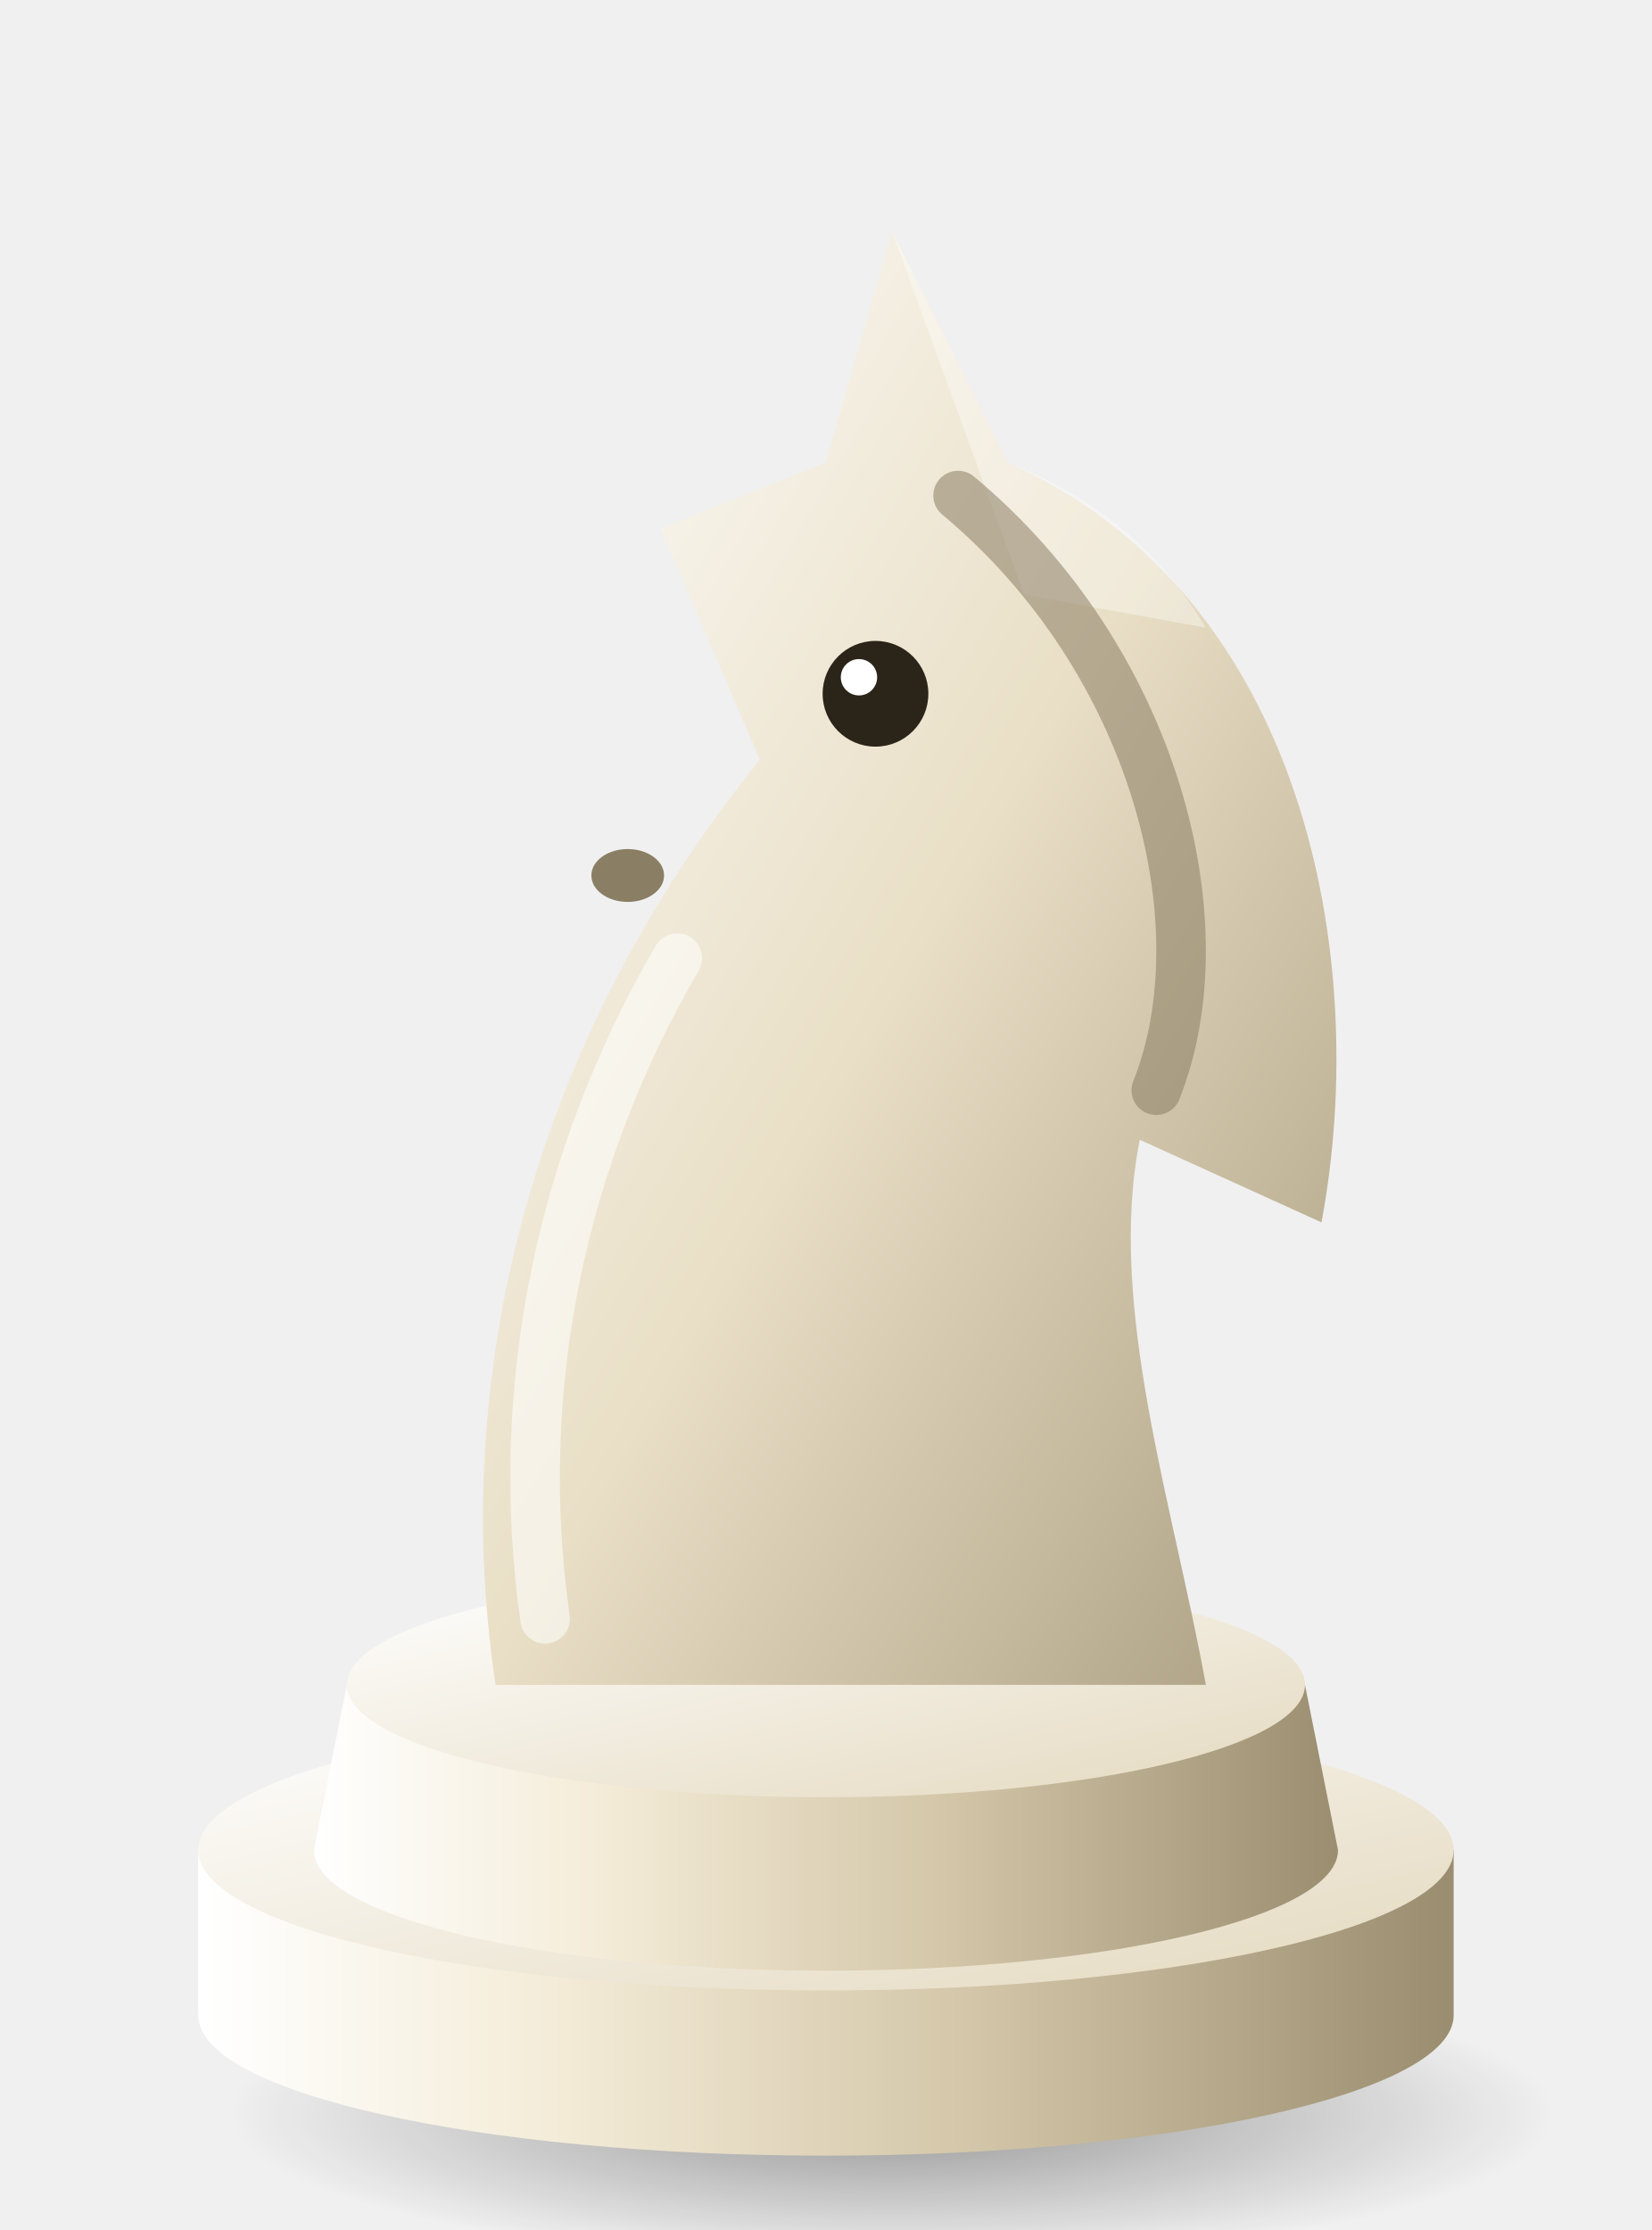
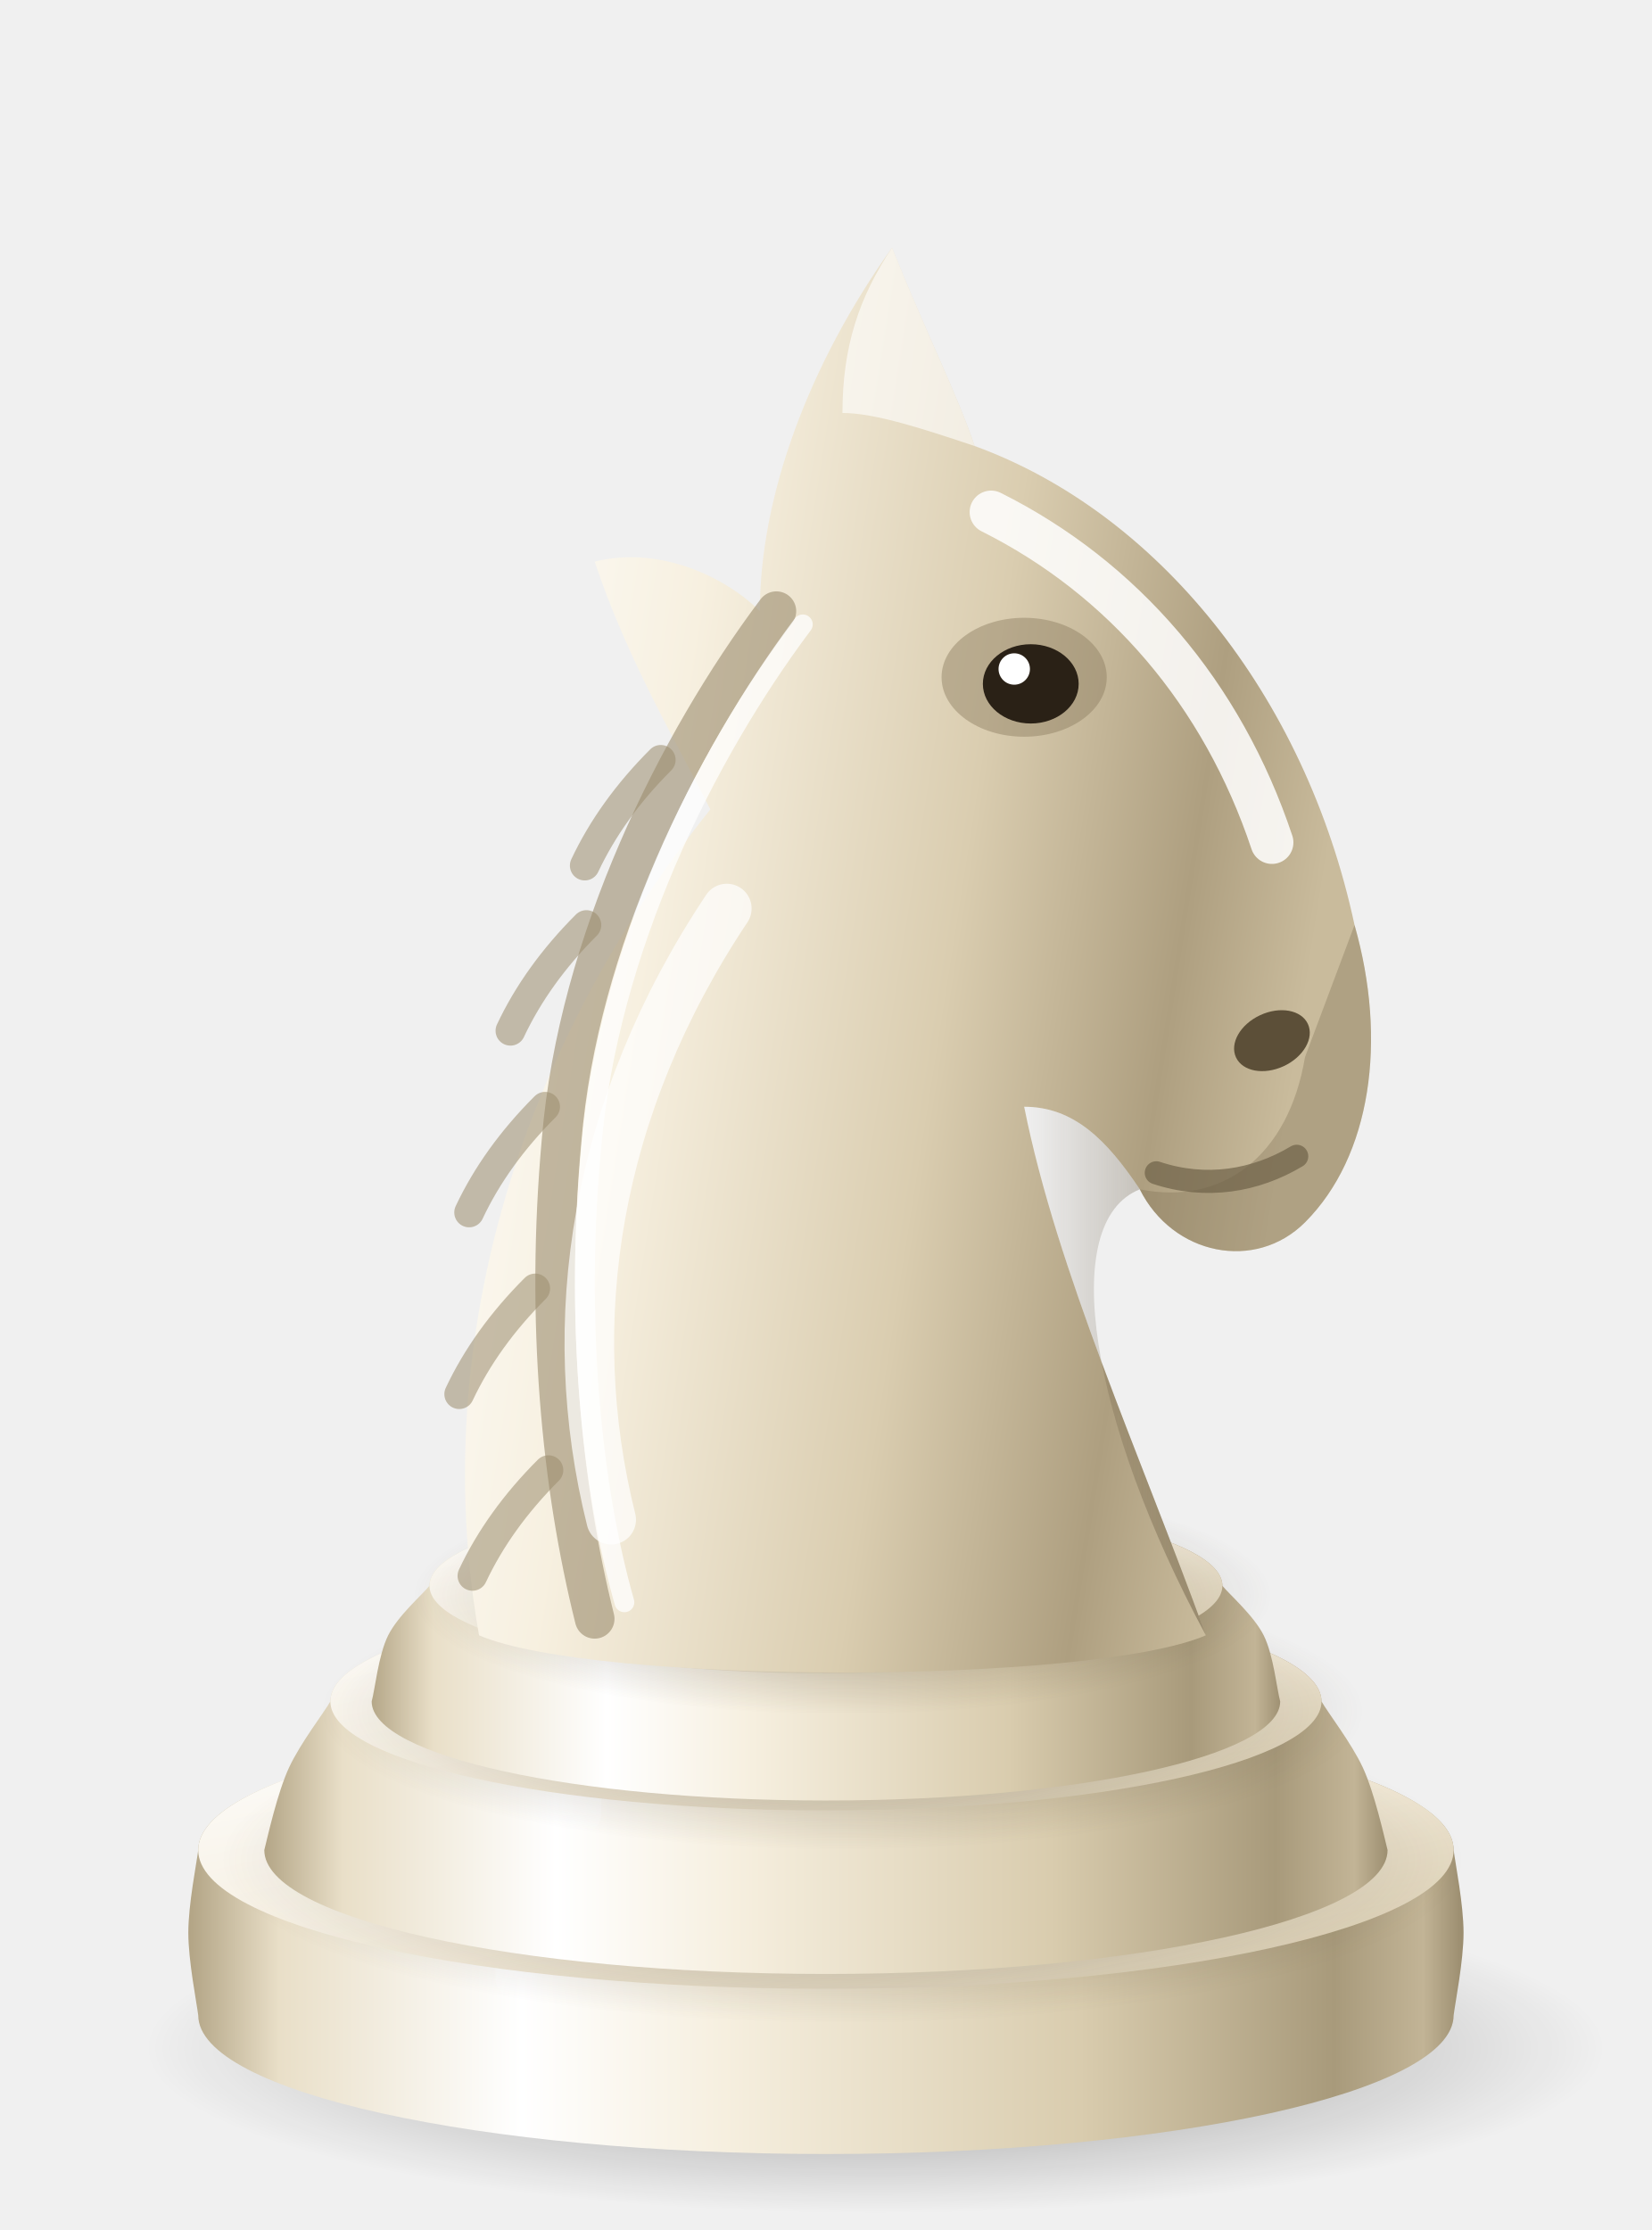
<svg xmlns="http://www.w3.org/2000/svg" viewBox="0 0 100 135" width="100" height="135">
  <defs>
-     <linearGradient id="b" x1="0" y1="0" x2="1" y2="0">
+     <linearGradient id="body" x1="0" y1="0" x2="1" y2="0">
+       <stop offset="0" stop-color="#B3A586" />
+       <stop offset=".07" stop-color="#E9DFC8" />
+       <stop offset=".26" stop-color="#FFFFFF" />
+       <stop offset=".42" stop-color="#F6EFDF" />
+       <stop offset=".7" stop-color="#D9CCAE" />
+       <stop offset=".9" stop-color="#A89A7B" />
+       <stop offset=".97" stop-color="#C2B496" />
+       <stop offset="1" stop-color="#9C8E70" />
+     </linearGradient>
+     <linearGradient id="top" x1="0" y1="0" x2="1" y2="1">
      <stop offset="0" stop-color="#FFFFFF" />
-       <stop offset=".28" stop-color="#F4ECD8" />
-       <stop offset=".62" stop-color="#D3C6A8" />
-       <stop offset="1" stop-color="#9A8D70" />
+       <stop offset=".55" stop-color="#F3EBDA" />
+       <stop offset="1" stop-color="#D6C9AB" />
    </linearGradient>
-     <linearGradient id="t" x1="0" y1="0" x2="1" y2="1">
+     <linearGradient id="hole" x1="0" y1="0" x2="0" y2="1">
+       <stop offset="0" stop-color="#7A6D52" />
+       <stop offset="1" stop-color="#B7A98A" />
+     </linearGradient>
+     <radialGradient id="ball" cx=".36" cy=".3" r=".75">
      <stop offset="0" stop-color="#FFFFFF" />
-       <stop offset="1" stop-color="#E4D9BF" />
-     </linearGradient>
-     <radialGradient id="s" cx=".34" cy=".3" r=".8">
-       <stop offset="0" stop-color="#FFFFFF" />
-       <stop offset=".45" stop-color="#EFE6D0" />
-       <stop offset="1" stop-color="#A89B7E" />
+       <stop offset=".35" stop-color="#F7F0E1" />
+       <stop offset=".75" stop-color="#D3C6A7" />
+       <stop offset="1" stop-color="#9E9072" />
    </radialGradient>
-     <linearGradient id="k" x1="0" y1="0" x2="1" y2="1">
-       <stop offset="0" stop-color="#FFFFFF" />
-       <stop offset=".5" stop-color="#E9DFC6" />
-       <stop offset="1" stop-color="#A89B7E" />
-     </linearGradient>
-     <radialGradient id="g" cx=".5" cy=".5" r=".5">
-       <stop offset="0" stop-color="#000" stop-opacity=".38" />
+     <radialGradient id="ao" cx=".5" cy=".5" r=".5">
+       <stop offset="0" stop-color="#3A2F1E" stop-opacity=".42" />
+       <stop offset="1" stop-color="#3A2F1E" stop-opacity="0" />
+     </radialGradient>
+     <radialGradient id="floor" cx=".5" cy=".5" r=".5">
+       <stop offset="0" stop-color="#000" stop-opacity=".42" />
+       <stop offset=".6" stop-color="#000" stop-opacity=".16" />
      <stop offset="1" stop-color="#000" stop-opacity="0" />
    </radialGradient>
+     <linearGradient id="spec" x1="0" y1="0" x2="0" y2="1">
+       <stop offset="0" stop-color="#fff" stop-opacity="0" />
+       <stop offset=".3" stop-color="#fff" stop-opacity=".9" />
+       <stop offset=".8" stop-color="#fff" stop-opacity=".55" />
+       <stop offset="1" stop-color="#fff" stop-opacity="0" />
+     </linearGradient>
+     <linearGradient id="horse" x1="0" y1="0" x2="1" y2=".25">
+       <stop offset="0" stop-color="#FFFFFF" />
+       <stop offset=".3" stop-color="#F7F0E0" />
+       <stop offset=".62" stop-color="#DACDB0" />
+       <stop offset=".86" stop-color="#AE9F80" />
+       <stop offset="1" stop-color="#C9BB9C" />
+     </linearGradient>
+     <linearGradient id="shade" x1="1" y1="0" x2="0" y2="0">
+       <stop offset="0" stop-color="#5E5038" stop-opacity=".45" />
+       <stop offset="1" stop-color="#5E5038" stop-opacity="0" />
+     </linearGradient>
  </defs>
-   <ellipse cx="54" cy="128" rx="40" ry="9" fill="url(#g)" />
-   <path d="M12.0 112.0 L12.0 122.0 A38.0 8.5 0 0 0 88.0 122.0 L88.0 112.0 Z" fill="url(#b)" />
-   <ellipse cx="50.0" cy="112.0" rx="38.0" ry="8.5" fill="url(#t)" />
-   <path d="M21.0 102.0 L19.0 112.0 A31.0 7.3 0 0 0 81.0 112.0 L79.0 102.0 Z" fill="url(#b)" />
-   <ellipse cx="50.0" cy="102.0" rx="29.0" ry="6.8" fill="url(#t)" />
-   <path d="M30 102 C27 82 33 62 46 46 L40 32 L50 28 L54 14 L61 28 C79 36 83 58 80 74 L69 69 C67 79 71 91 73 102 Z" fill="url(#k)" />
-   <path d="M54 14 L61 28 C66 30 70 33 73 38 L62 36 Z" fill="#fff" fill-opacity=".35" />
-   <path d="M58 30 C70 40 74 56 70 66" stroke="#8A7E64" stroke-opacity=".55" stroke-width="3" fill="none" stroke-linecap="round" />
-   <circle cx="53" cy="42" r="3.2" fill="#2B2418" />
-   <circle cx="52" cy="41" r="1.1" fill="#fff" />
-   <ellipse cx="38" cy="53" rx="2.2" ry="1.6" fill="#8A7E64" />
-   <path d="M33 98 C31 84 34 70 41 58" stroke="#fff" stroke-opacity=".55" stroke-width="3" fill="none" stroke-linecap="round" />
+   <ellipse cx="53" cy="124" rx="44" ry="10" fill="url(#floor)" />
+   <path d="M12.0 112.0 C11.9 112.8 11.4 115.3 11.4 117.0 C11.4 118.7 11.9 121.2 12.0 122.0 A38.0 8.4 0 0 0 88.0 122.0 C88.1 121.2 88.6 118.7 88.6 117.0 C88.6 115.3 88.1 112.8 88.0 112.0 A38.0 8.4 0 0 0 12.0 112.0 Z" fill="url(#body)" />
+   <rect x="30.0" y="114.0" width="2.4" height="7.0" rx="1.2" fill="url(#spec)" />
+   <ellipse cx="50.0" cy="112.0" rx="38.0" ry="8.4" fill="url(#top)" />
+   <ellipse cx="51.0" cy="112.6" rx="38.0" ry="9.9" fill="url(#ao)" />
+   <path d="M20.0 103.0 C19.6 103.7 18.2 105.5 17.5 107.0 C16.8 108.5 16.2 111.2 16.0 112.0 A34.0 7.5 0 0 0 84.0 112.0 C83.8 111.2 83.2 108.5 82.5 107.0 C81.8 105.5 80.4 103.7 80.0 103.0 A30.0 6.6 0 0 0 20.0 103.0 Z" fill="url(#body)" />
+   <rect x="34.0" y="105.0" width="2.4" height="6.0" rx="1.2" fill="url(#spec)" />
+   <ellipse cx="50.0" cy="103.0" rx="30.0" ry="6.6" fill="url(#top)" />
+   <ellipse cx="51.0" cy="103.6" rx="31.5" ry="8.4" fill="url(#ao)" />
+   <path d="M26.0 96.0 C25.6 96.5 24.1 97.8 23.5 99.0 C22.9 100.2 22.7 102.3 22.5 103.0 A27.5 6.0 0 0 0 77.5 103.0 C77.3 102.3 77.1 100.2 76.5 99.0 C75.9 97.8 74.4 96.5 74.0 96.0 A24.0 5.3 0 0 0 26.0 96.0 Z" fill="url(#body)" />
+   <ellipse cx="50.0" cy="96.0" rx="24.0" ry="5.3" fill="url(#top)" />
+   <ellipse cx="51.0" cy="96.6" rx="26.0" ry="7.2" fill="url(#ao)" />
+   <path d="M29 99 C26 82 31 64 43 49 C41 45 38 40 36 34 C40 33 44 35 46 37 C46 30 49 22 54 15 C56 20 58 24 59 27 C70 31 79 42 82 56 C84 63 83 70 79 74 C76 77 71 76 69 72 C67 69 65 67 62 67 C64 77 69 88 73 99 C66 102 36 102 29 99 Z" fill="url(#horse)" />
+   <path d="M73 99 C69 88 64 77 62 67 C65 67 67 69 69 72 C64 74 66 86 73 99 Z" fill="url(#shade)" />
+   <path d="M82 56 C84 63 83 70 79 74 C76 77 71 76 69 72 C74 73 78 70 79 64 Z" fill="#7E7053" fill-opacity=".35" />
+   <path d="M47 37 C41 45 35 57 34 69 C33 80 34 90 36 98" stroke="#9B8D6E" stroke-opacity=".6" stroke-width="2.4" fill="none" stroke-linecap="round" />
+   <path d="M48.6 37.8 C42.6 45.8 36.8 57.6 35.8 69.4 C34.8 80 35.8 90 37.8 97" stroke="#fff" stroke-opacity=".75" stroke-width="1.2" fill="none" stroke-linecap="round" />
+   <path d="M40 46 q-3 3 -4.6 6.4" stroke="#9B8D6E" stroke-opacity=".55" stroke-width="1.8" fill="none" stroke-linecap="round" />
+   <path d="M35.5 56 q-3 3 -4.6 6.4" stroke="#9B8D6E" stroke-opacity=".55" stroke-width="1.8" fill="none" stroke-linecap="round" />
+   <path d="M33 67 q-3 3 -4.6 6.4" stroke="#9B8D6E" stroke-opacity=".55" stroke-width="1.8" fill="none" stroke-linecap="round" />
+   <path d="M32.4 78 q-3 3 -4.6 6.4" stroke="#9B8D6E" stroke-opacity=".55" stroke-width="1.8" fill="none" stroke-linecap="round" />
+   <path d="M33.2 89 q-3 3 -4.6 6.4" stroke="#9B8D6E" stroke-opacity=".55" stroke-width="1.8" fill="none" stroke-linecap="round" />
+   <path d="M54 15 C56 20 58 24 59 27 C56 26 53 25 51 25 C51 21 52 18 54 15 Z" fill="#fff" fill-opacity=".6" />
+   <ellipse cx="62" cy="41" rx="5" ry="3.6" fill="#8C7E61" fill-opacity=".45" />
+   <ellipse cx="62.4" cy="41.4" rx="2.9" ry="2.4" fill="#2A2116" />
+   <circle cx="61.4" cy="40.5" r="0.95" fill="#fff" />
+   <ellipse cx="77" cy="63" rx="2.4" ry="1.7" fill="#5C4F38" transform="rotate(-25 77 63)" />
+   <path d="M70 71 C73 72 76 71.5 78.5 70" stroke="#6E6148" stroke-opacity=".7" stroke-width="1.4" fill="none" stroke-linecap="round" />
+   <path d="M60 31 C68 35 74 42 77 51" stroke="#fff" stroke-opacity=".85" stroke-width="2.6" fill="none" stroke-linecap="round" />
+   <path d="M37 92 C34 80 36 67 44 55" stroke="#fff" stroke-opacity=".7" stroke-width="3" fill="none" stroke-linecap="round" />
</svg>
